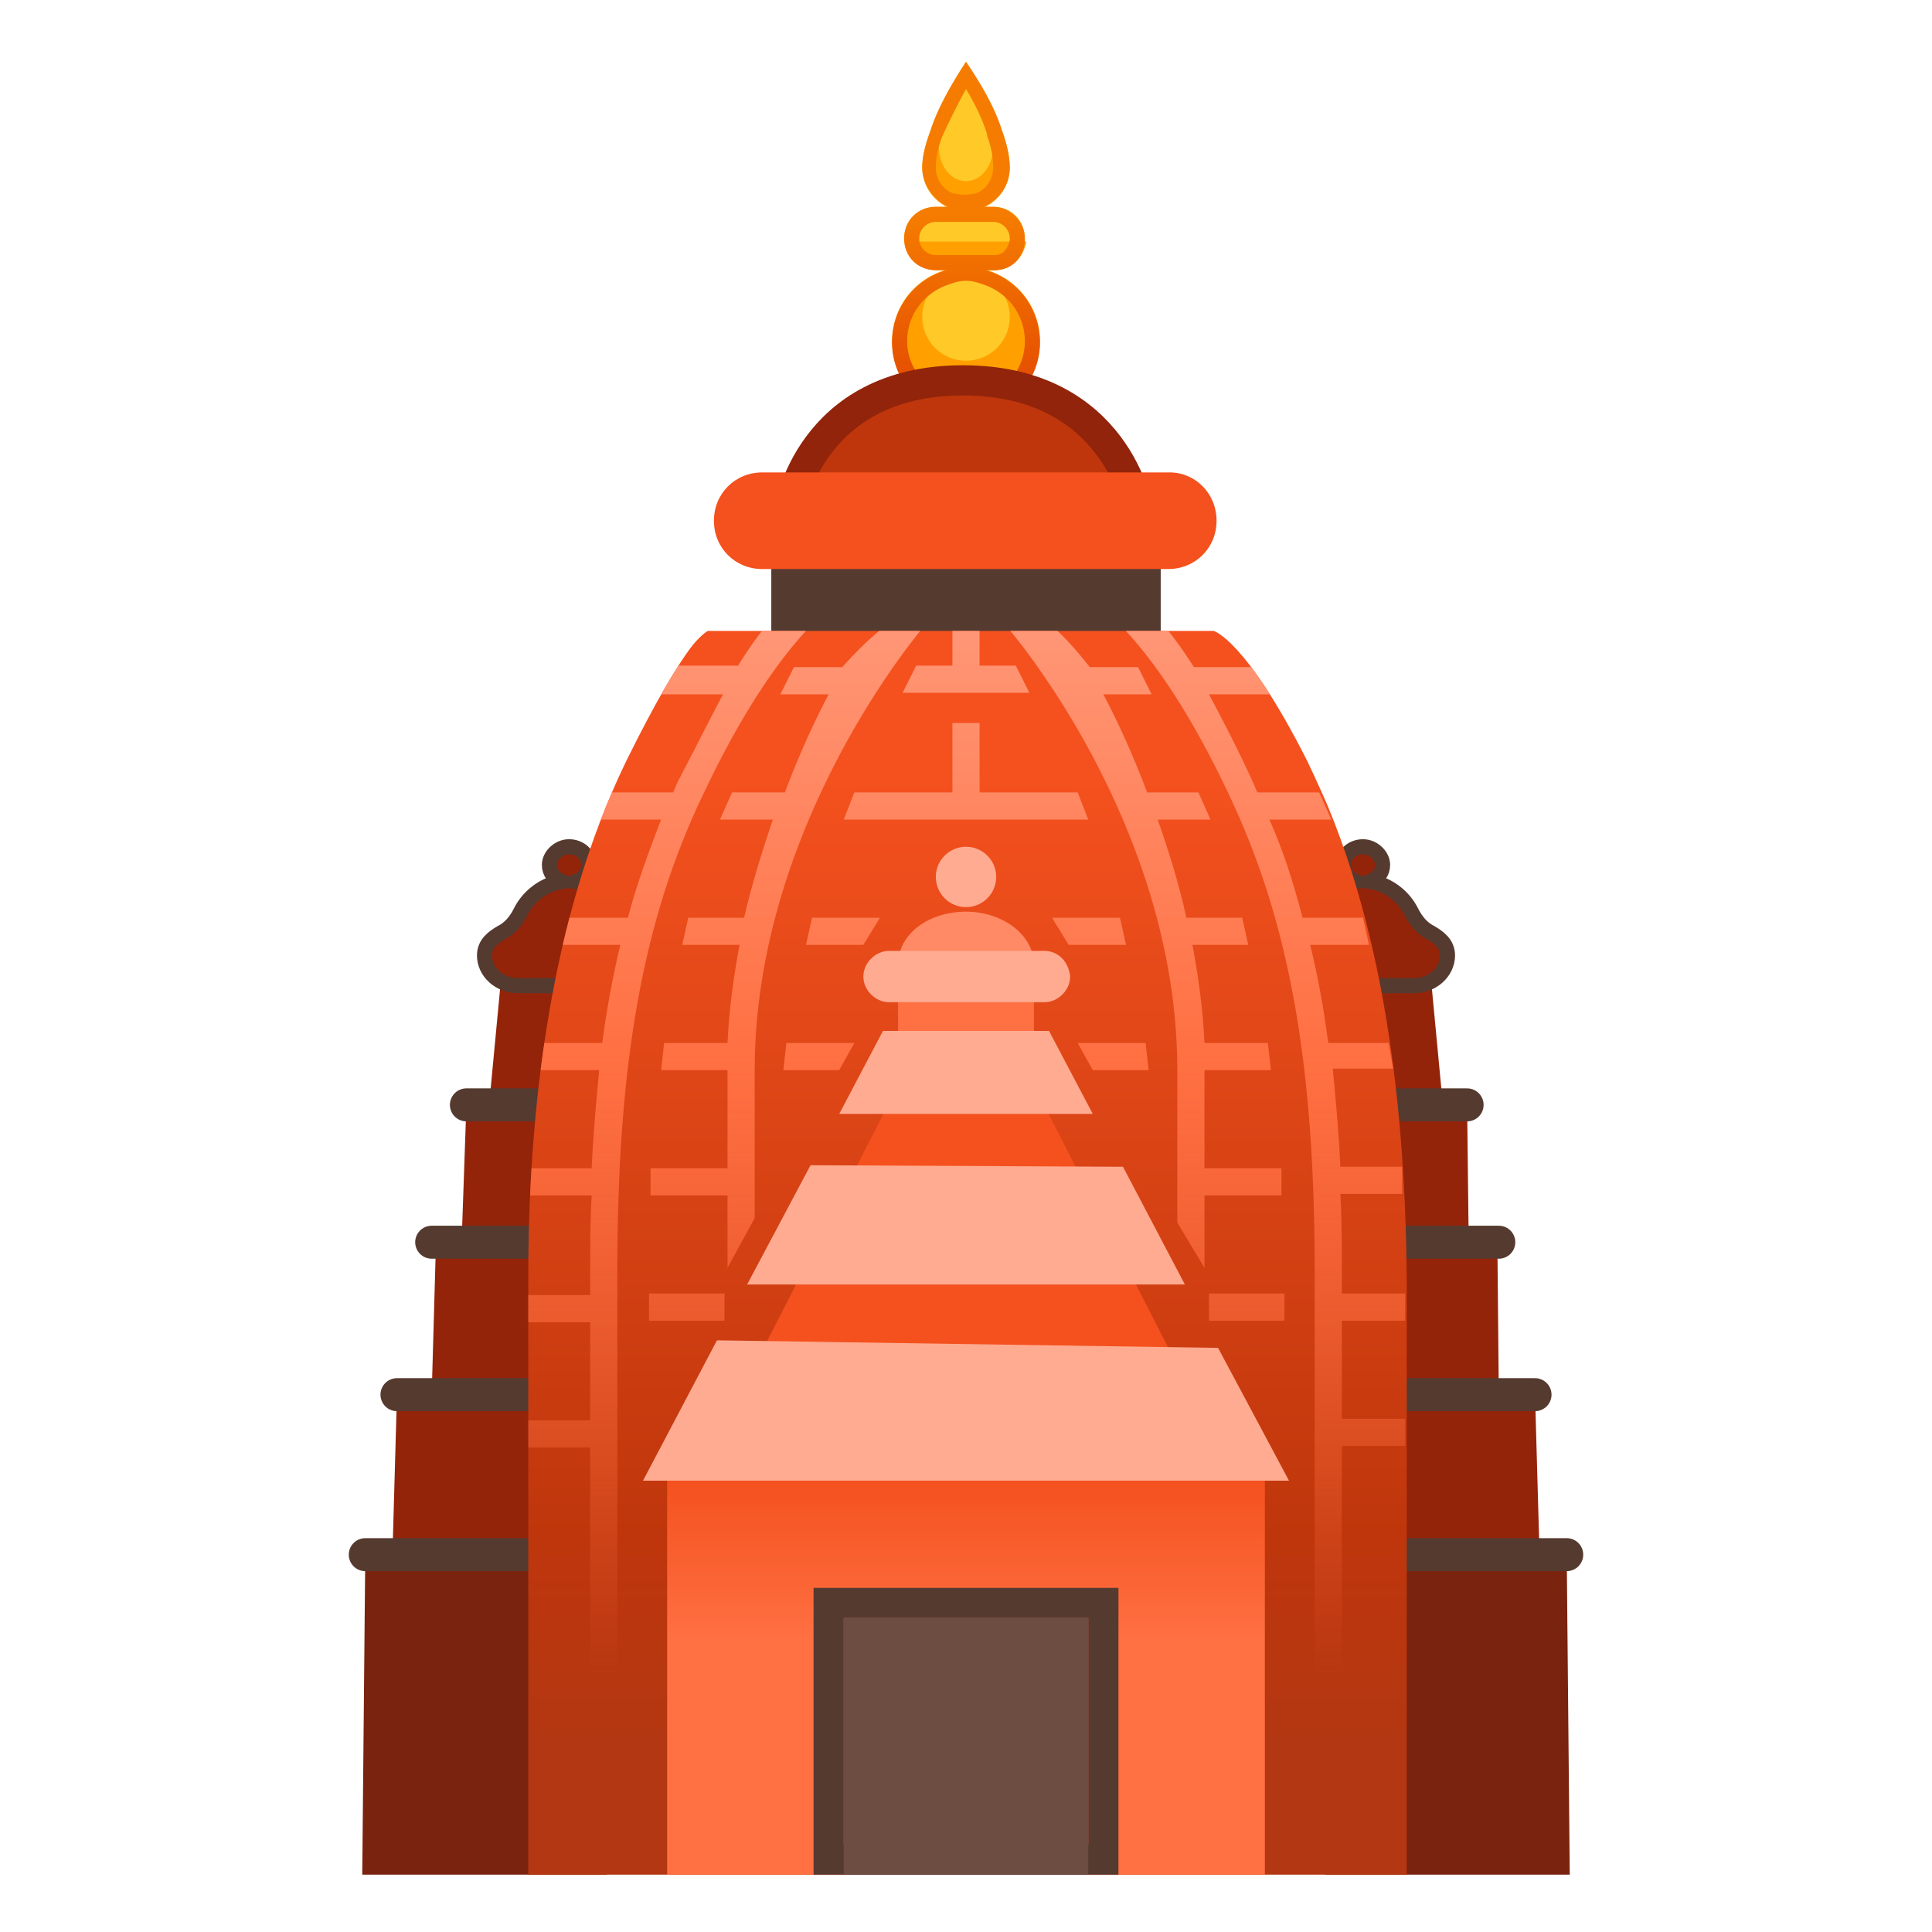
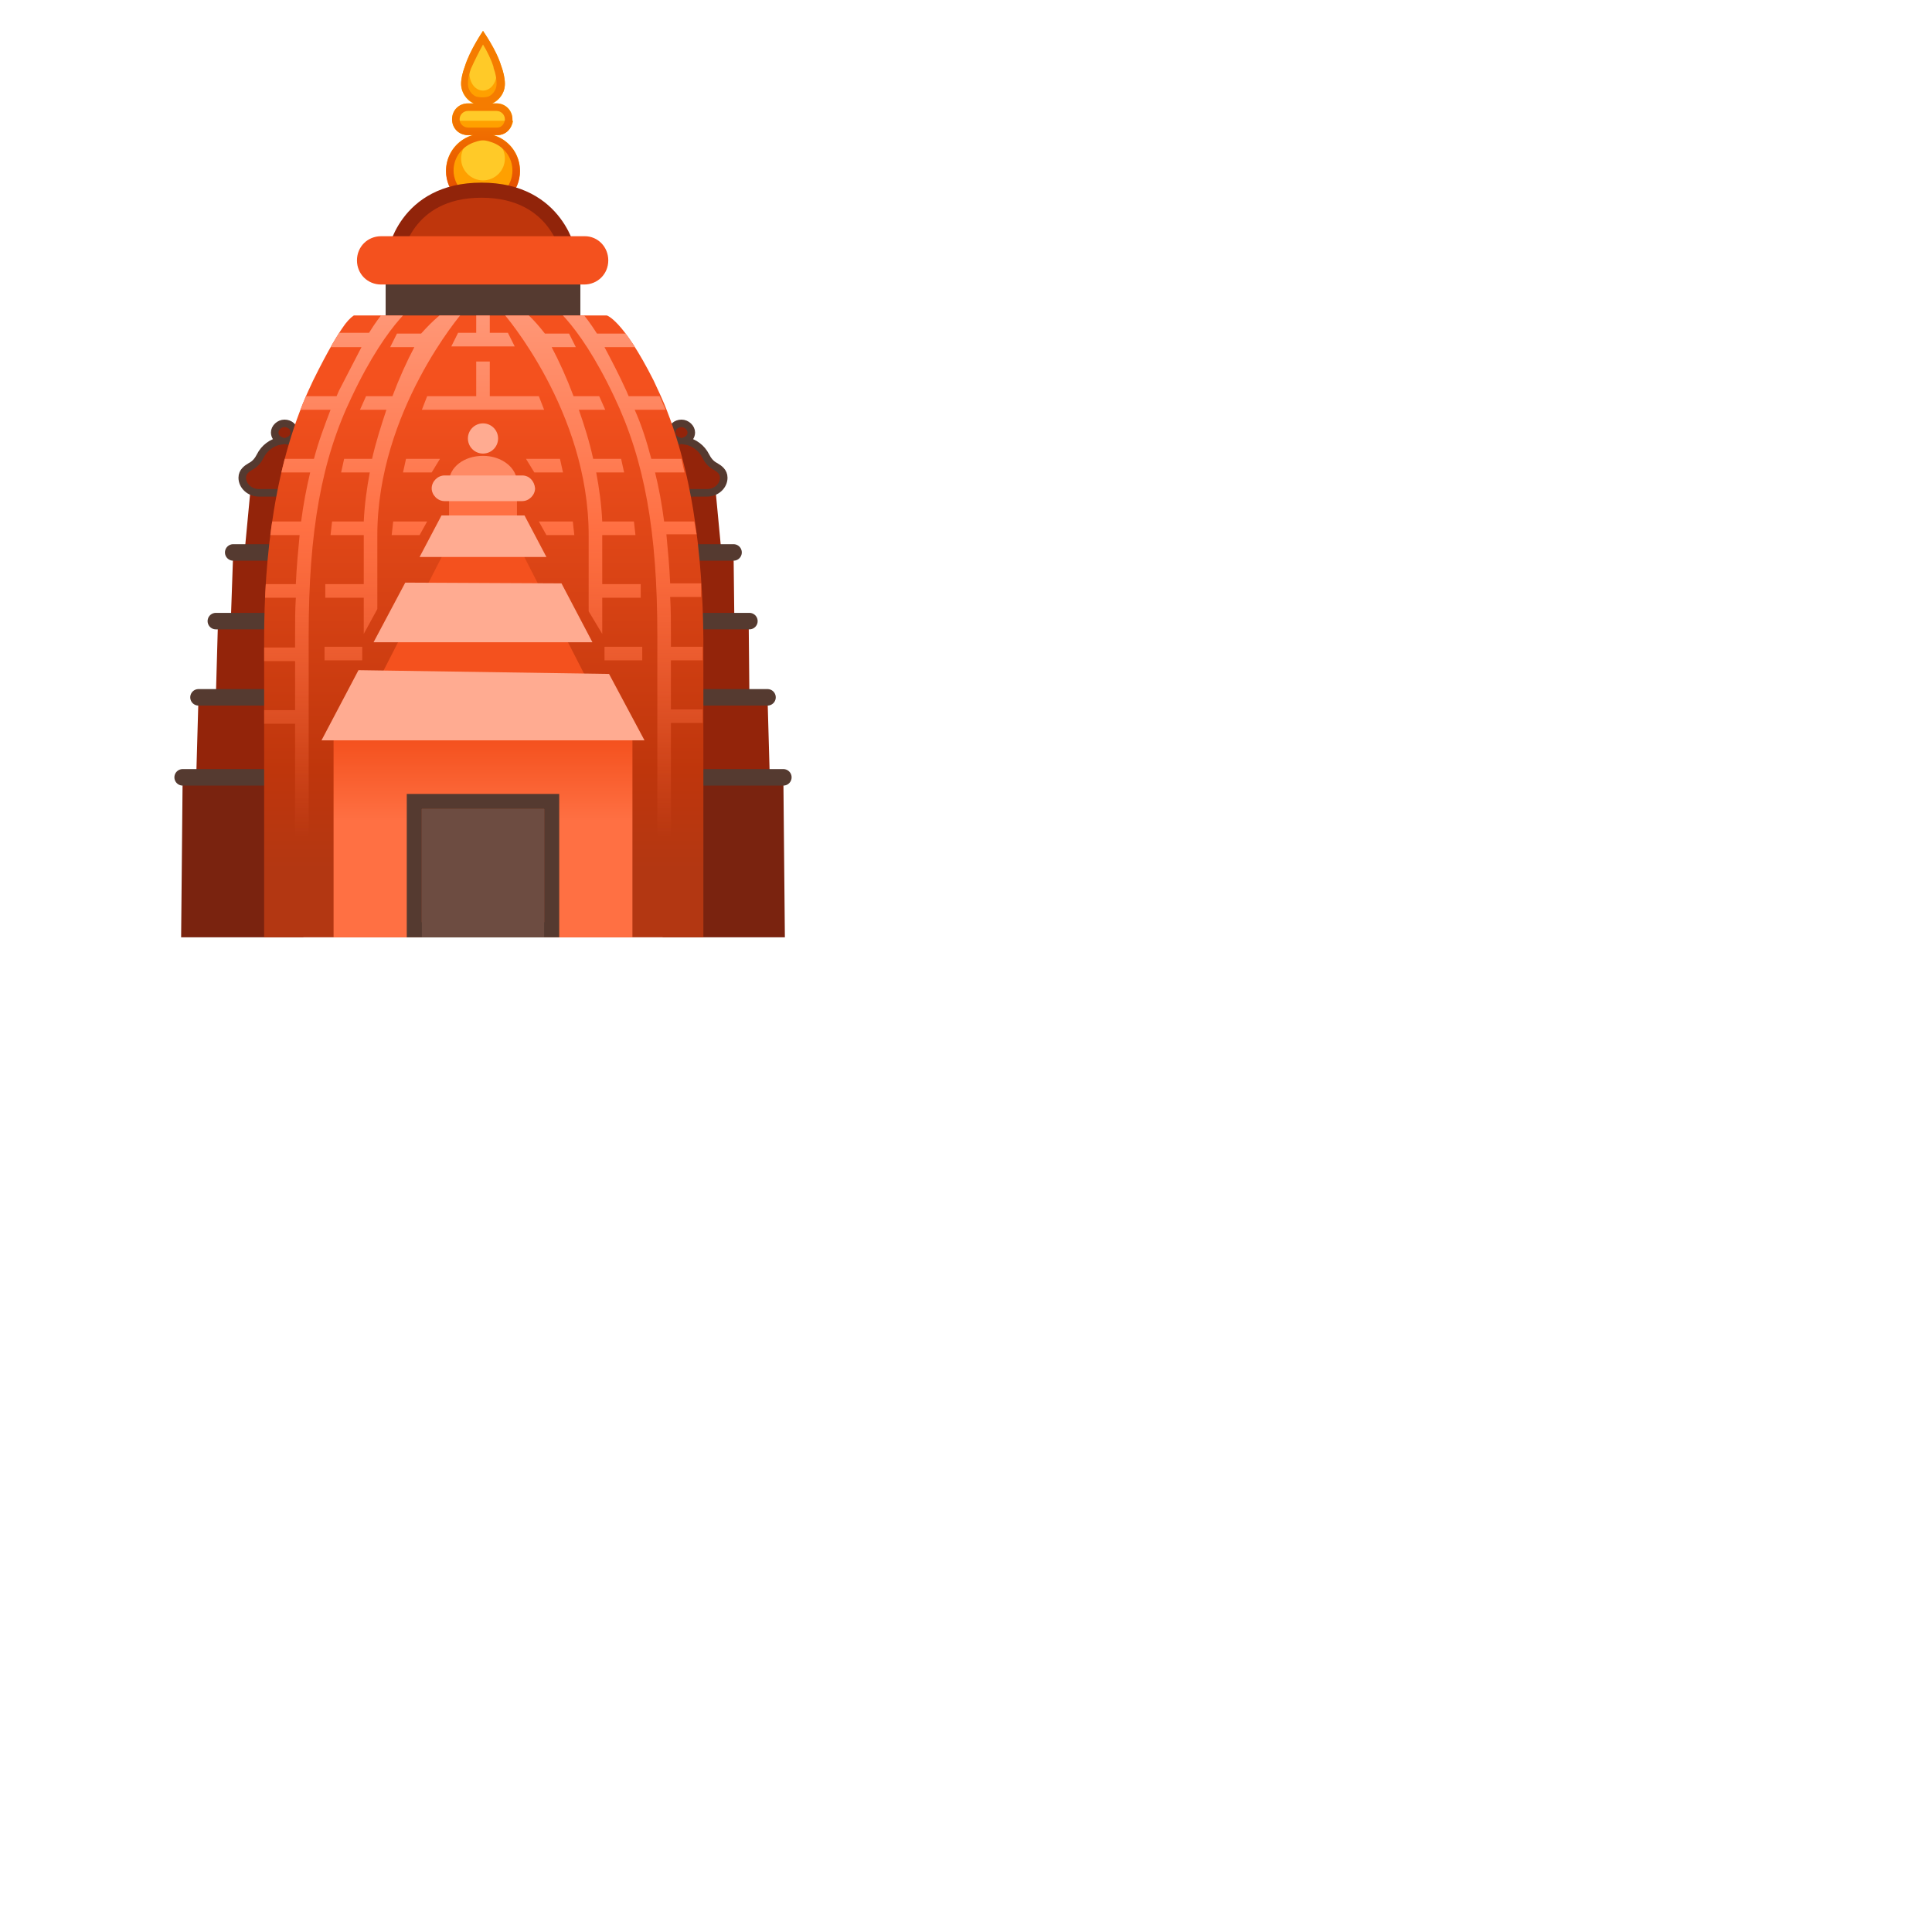
- <svg xmlns="http://www.w3.org/2000/svg" xmlns:xlink="http://www.w3.org/1999/xlink" width="128" height="128" preserveAspectRatio="xMidYMid meet" viewBox="0 0 128 128" style="-ms-transform: rotate(360deg); -webkit-transform: rotate(360deg); transform: rotate(360deg);">
+ <svg xmlns="http://www.w3.org/2000/svg" xmlns:xlink="http://www.w3.org/1999/xlink" width="128" height="128" preserveAspectRatio="xMidYMid meet" viewBox="0 0 128 128" style="-ms-transform: scale(0.5); -webkit-transform: scale(0.5); transform: scale(0.5)">
  <circle cx="64" cy="22.6" r="4.9" fill="#ffa000" />
  <circle cx="64" cy="21" r="2.9" fill="#ffca28" />
  <path d="M61.1 11.1c0-2.6 2.9-7 2.9-7s2.9 4.2 2.9 7c0 1.6-1.3 2.9-2.9 2.9s-2.9-1.3-2.9-2.9z" fill="#ffa000" />
  <path d="M62.2 9.7c0-2.1 1.8-5.6 1.8-5.6s1.8 3.4 1.8 5.6C65.8 11 65 12 64 12s-1.8-1-1.8-2.3z" fill="#ffca28" />
  <path d="M62 13.7h3.8c1.2 0 2.1.9 2.1 2.1s-.9 2.1-2.1 2.1H62c-1.2 0-2.1-.9-2.1-2.1c0-1.2 1-2.1 2.1-2.1z" fill="#ffca28" />
  <path d="M60 16c.1 1 1 1.9 2.1 1.9h3.8c1.1 0 1.9-.8 2.1-1.9h-8z" fill="#ffa000" />
  <linearGradient id="IconifyId-1790f3d9258-ecc79a-4693" gradientUnits="userSpaceOnUse" x1="64" y1="8.208" x2="64" y2="24.751">
    <stop offset=".366" stop-color="#f57c00" />
    <stop offset="1" stop-color="#e65100" />
  </linearGradient>
  <path d="M64 5.9c.5.8 1.1 2 1.4 3V9c.3.8.4 1.5.4 2.1c0 .7-.4 1.4-1.1 1.7c0 0-.4.1-.8.1s-.8-.1-.8-.1c-.7-.3-1.1-1-1.1-1.7c0-.5.1-1.2.4-2c.5-1.1 1.1-2.3 1.6-3.2m1.8 8.8c.6 0 1.1.5 1.1 1.1v.1c-.1.5-.4 1-1 1H62c-.6 0-1.1-.5-1.1-1.1s.5-1.1 1.1-1.1h3.8m-.8 4.1c1.7.5 2.9 2 2.9 3.8c0 2.2-1.8 3.9-3.9 3.9s-3.9-1.8-3.9-3.9c0-1.8 1.2-3.3 2.9-3.8c0 0 .5-.2 1-.2s1 .2 1 .2zM64 4.1s-1.8 2.6-2.4 4.7c-.3.8-.5 1.6-.5 2.3c0 1.1.7 2.1 1.7 2.6H62c-1.2 0-2.1.9-2.1 2.1s.9 2.1 2.1 2.1h.7c-2.1.6-3.6 2.5-3.6 4.8c0 2.7 2.2 4.9 4.9 4.9s4.9-2.2 4.9-4.9c0-2.3-1.5-4.2-3.6-4.8h.6c1.1 0 1.9-.8 2-1.9v-.2c0-1.1-.9-2.1-2.1-2.1h-.6c1-.5 1.7-1.4 1.7-2.6c0-.7-.2-1.6-.5-2.4c-.6-2.1-2.4-4.6-2.4-4.6z" fill="url(#IconifyId-1790f3d9258-ecc79a-4693)" />
  <path fill="#93240a" d="M44 72.4l-11.5-.2l.7-7.4h11.2z" />
  <path fill="#7a230f" d="M40.2 124.2H24l.2-21.2h16z" />
  <path fill="#93240a" d="M41.1 103H26l.3-10.6h14.8z" />
  <path fill="#93240a" d="M44.1 92.4H28.6l.3-10.6h15.2z" />
  <path fill="#93240a" d="M45.9 82.3l-15.3-.5l.3-8.6l15-1.5z" />
  <path d="M42.2 61.7c-.6-.3-1.1-.8-1.3-1.3c-.5-1.1-1.5-1.8-2.7-2c.5-.2.8-.6.8-1.1c0-.7-.6-1.2-1.3-1.2s-1.3.6-1.3 1.2c0 .5.3.9.8 1.1c-1.2.2-2.2 1-2.7 2c-.3.6-.7 1.1-1.3 1.4c-.5.3-1.1.7-1.1 1.5c0 1.1 1 2 2.2 2h7.2c1.1 0 2-.8 2.1-1.8c-.3-1.1-.9-1.6-1.4-1.8z" fill="#93240a" stroke="#553a30" stroke-miterlimit="10" />
  <g fill="none" stroke="#553a30" stroke-width="2.185" stroke-linecap="round" stroke-miterlimit="10">
    <path d="M24.2 103h19.1" />
    <path d="M26.3 92.4h18.3" />
    <path d="M28.6 82.3h16.5" />
    <path d="M30.9 73.2h12.9" />
  </g>
  <path fill="#93240a" d="M84 72.4l11.5-.2l-.7-7.4H83.6z" />
  <path fill="#7a230f" d="M87.8 124.2H104l-.2-21.2h-16z" />
  <path fill="#93240a" d="M86.9 103H102l-.3-10.6H86.9z" />
  <path fill="#93240a" d="M83.9 92.4h15.4l-.1-10.6H83.9z" />
  <path fill="#93240a" d="M82.1 82.3l15.2-.5l-.1-8.6l-15.1-1.5z" />
  <path d="M85.8 61.7c.6-.3 1.1-.8 1.3-1.3c.5-1.1 1.5-1.8 2.7-2c-.5-.2-.8-.6-.8-1.1c0-.7.6-1.2 1.3-1.2s1.3.6 1.3 1.2c0 .5-.3.9-.8 1.1c1.2.2 2.2 1 2.7 2c.3.6.7 1.1 1.3 1.4c.5.3 1.1.7 1.1 1.5c0 1.1-1 2-2.2 2h-7.2c-1.1 0-2-.8-2.1-1.8c.3-1.1.9-1.6 1.4-1.8h0z" fill="#93240a" stroke="#553a30" stroke-miterlimit="10" />
  <g fill="none" stroke="#553a30" stroke-width="2.185" stroke-linecap="round" stroke-miterlimit="10">
    <path d="M103.8 103H84.7" />
    <path d="M101.7 92.4H83.4" />
    <path d="M99.3 82.3H82.9" />
    <path d="M97.2 73.2h-13" />
  </g>
  <path d="M52.3 33.8s1.3-8.6 11.5-8.6s11.6 8.6 11.6 8.6H52.3z" fill="#bf360c" stroke="#91240a" stroke-width="2" stroke-miterlimit="10" />
  <path fill="#553a30" d="M51.1 35.8h25.8v6.9H51.1z" />
  <defs>
    <path id="IconifyId-1790f3d9258-ecc79a-4694" d="M86.6 50.4c-4.1-8.1-6.2-8.6-6.2-8.6H46.8s-1.3.5-5.3 8.6C36.3 61.1 35 74.1 35 84.6v39.6h58.2V84.6c-.1-10.5-1.3-23.6-6.6-34.2z" />
  </defs>
  <clipPath id="IconifyId-1790f3d9258-ecc79a-4695">
    <use xlink:href="#IconifyId-1790f3d9258-ecc79a-4694" overflow="visible" />
  </clipPath>
  <g clip-path="url(#IconifyId-1790f3d9258-ecc79a-4695)">
    <linearGradient id="IconifyId-1790f3d9258-ecc79a-4696" gradientUnits="userSpaceOnUse" x1="64.1" y1="115.25" x2="64.1" y2="51.15">
      <stop offset="0" stop-color="#b33712" />
      <stop offset=".207" stop-color="#bf360c" />
      <stop offset="1" stop-color="#f4511e" />
    </linearGradient>
    <path d="M86.6 50.4c-5.2-10.7-6.2-8.6-6.2-8.6H47.7s-1.1-2.1-6.2 8.6S35 68.6 35 79.2v45h58.2v-45c-.1-10.6-1.5-18.1-6.6-28.8z" fill="url(#IconifyId-1790f3d9258-ecc79a-4696)" />
  </g>
  <defs>
    <path id="IconifyId-1790f3d9258-ecc79a-4697" d="M86.6 50.4c-4.1-8.1-6.2-8.6-6.2-8.6H46.8s-1.3.5-5.3 8.6C36.3 61.1 35 74.1 35 84.6v39.6h58.2V84.6c-.1-10.5-1.3-23.6-6.6-34.2z" />
  </defs>
  <clipPath id="IconifyId-1790f3d9258-ecc79a-4698">
    <use xlink:href="#IconifyId-1790f3d9258-ecc79a-4697" overflow="visible" />
  </clipPath>
  <g clip-path="url(#IconifyId-1790f3d9258-ecc79a-4698)">
    <linearGradient id="IconifyId-1790f3d9258-ecc79a-4699" gradientUnits="userSpaceOnUse" x1="55.85" y1="111" x2="55.85" y2="26.713">
      <stop offset="0" stop-color="#ff7043" stop-opacity="0" />
      <stop offset=".489" stop-color="#ff7043" />
      <stop offset="1" stop-color="#ffab91" />
    </linearGradient>
    <path fill="url(#IconifyId-1790f3d9258-ecc79a-4699)" d="M53.4 62.6h3.8l1.1-1.8h-4.5z" />
    <linearGradient id="IconifyId-1790f3d9258-ecc79a-4700" gradientUnits="userSpaceOnUse" x1="54.25" y1="111" x2="54.25" y2="26.713">
      <stop offset="0" stop-color="#ff7043" stop-opacity="0" />
      <stop offset=".489" stop-color="#ff7043" />
      <stop offset="1" stop-color="#ffab91" />
    </linearGradient>
    <path fill="url(#IconifyId-1790f3d9258-ecc79a-4700)" d="M51.9 70.9h3.7l1-1.8h-4.5z" />
    <linearGradient id="IconifyId-1790f3d9258-ecc79a-4701" gradientUnits="userSpaceOnUse" x1="45.5" y1="111" x2="45.5" y2="26.713">
      <stop offset="0" stop-color="#ff7043" stop-opacity="0" />
      <stop offset=".489" stop-color="#ff7043" />
      <stop offset="1" stop-color="#ffab91" />
    </linearGradient>
    <path fill="url(#IconifyId-1790f3d9258-ecc79a-4701)" d="M43 85.7h5v1.8h-5z" />
    <linearGradient id="IconifyId-1790f3d9258-ecc79a-4702" gradientUnits="userSpaceOnUse" x1="82.7" y1="111" x2="82.7" y2="26.713">
      <stop offset="0" stop-color="#ff7043" stop-opacity="0" />
      <stop offset=".489" stop-color="#ff7043" />
      <stop offset="1" stop-color="#ffab91" />
    </linearGradient>
    <path d="M93.1 87.5v-1.8h-4.2v-1.6c0-1.7 0-3.4-.1-5h4.1v-1.8h-4.1c-.1-2.3-.3-4.4-.5-6.5h4l-.3-1.7h-4c-.3-2.3-.7-4.5-1.2-6.5h3.9l-.4-1.8h-4c-.6-2.3-1.3-4.5-2.2-6.5h4.1l-.8-1.8h-4.1c-.1-.2-.2-.5-.3-.7c-1-2.2-2-4.1-2.9-5.8h4.2l-.9-1.8h-4.3c-3.3-5.2-5.3-5.4-5.4-5.5l-1.4 1.1s4.1 2.2 9.1 12.8c4 8.4 5.7 17.8 5.7 31.6v40h1.8V95.8h4.2V94h-4.2v-6.5h4.2z" fill="url(#IconifyId-1790f3d9258-ecc79a-4702)" />
    <linearGradient id="IconifyId-1790f3d9258-ecc79a-4703" gradientUnits="userSpaceOnUse" x1="64" y1="111" x2="64" y2="26.713">
      <stop offset="0" stop-color="#ff7043" stop-opacity="0" />
      <stop offset=".489" stop-color="#ff7043" />
      <stop offset="1" stop-color="#ffab91" />
    </linearGradient>
    <path fill="url(#IconifyId-1790f3d9258-ecc79a-4703)" d="M71.4 52.5h-6.5v-4.6h-1.8v4.6h-6.5l-.7 1.8h16.2z" />
    <linearGradient id="IconifyId-1790f3d9258-ecc79a-4704" gradientUnits="userSpaceOnUse" x1="72.15" y1="111" x2="72.15" y2="26.713">
      <stop offset="0" stop-color="#ff7043" stop-opacity="0" />
      <stop offset=".489" stop-color="#ff7043" />
      <stop offset="1" stop-color="#ffab91" />
    </linearGradient>
    <path fill="url(#IconifyId-1790f3d9258-ecc79a-4704)" d="M74.2 60.8h-4.5l1.1 1.8h3.8z" />
    <linearGradient id="IconifyId-1790f3d9258-ecc79a-4705" gradientUnits="userSpaceOnUse" x1="73.75" y1="111" x2="73.75" y2="26.713">
      <stop offset="0" stop-color="#ff7043" stop-opacity="0" />
      <stop offset=".489" stop-color="#ff7043" />
      <stop offset="1" stop-color="#ffab91" />
    </linearGradient>
    <path fill="url(#IconifyId-1790f3d9258-ecc79a-4705)" d="M71.4 69.1l1 1.8h3.7l-.2-1.8z" />
    <linearGradient id="IconifyId-1790f3d9258-ecc79a-4706" gradientUnits="userSpaceOnUse" x1="75.75" y1="111" x2="75.75" y2="26.713">
      <stop offset="0" stop-color="#ff7043" stop-opacity="0" />
      <stop offset=".489" stop-color="#ff7043" />
      <stop offset="1" stop-color="#ffab91" />
    </linearGradient>
    <path d="M84.9 79.2v-1.8h-5.1v-6.5h4.4l-.2-1.8h-4.2c-.1-2.2-.4-4.4-.8-6.5h3.7l-.4-1.8h-3.7c-.5-2.3-1.2-4.5-1.9-6.5h3.5l-.8-1.8H76c-.9-2.4-1.9-4.6-2.9-6.5h3.2l-.9-1.8h-3.2c-2.8-3.6-3.9-3.5-4.1-3.8l-1.5 1c.2.2 11.4 13.1 11.4 29.5V81l1.8 3v-4.8h5.1z" fill="url(#IconifyId-1790f3d9258-ecc79a-4706)" />
    <linearGradient id="IconifyId-1790f3d9258-ecc79a-4707" gradientUnits="userSpaceOnUse" x1="82.6" y1="111" x2="82.6" y2="26.713">
      <stop offset="0" stop-color="#ff7043" stop-opacity="0" />
      <stop offset=".489" stop-color="#ff7043" />
      <stop offset="1" stop-color="#ffab91" />
    </linearGradient>
    <path fill="url(#IconifyId-1790f3d9258-ecc79a-4707)" d="M80.1 85.7h5v1.8h-5z" />
    <linearGradient id="IconifyId-1790f3d9258-ecc79a-4708" gradientUnits="userSpaceOnUse" x1="45.3" y1="111" x2="45.3" y2="26.713">
      <stop offset="0" stop-color="#ff7043" stop-opacity="0" />
      <stop offset=".489" stop-color="#ff7043" />
      <stop offset="1" stop-color="#ffab91" />
    </linearGradient>
    <path d="M55.7 39.7l-1.4-1.1c-.1.2-2.2.3-5.4 5.5h-4.3l-.9 1.9h4.2c-.9 1.7-1.9 3.7-3 5.8c-.1.2-.2.5-.3.7h-4.1l-.8 1.8h4.1c-.8 2.1-1.6 4.2-2.2 6.5h-4l-.4 1.8h3.9c-.5 2.1-.9 4.2-1.2 6.5h-4l-.2 1.8h4c-.2 2.1-.4 4.2-.5 6.5h-4.1v1.8h4.1c-.1 1.6-.1 3.2-.1 5v1.6h-4.2v1.8h4.2v6.5h-4.2v1.8h4.2v28.3h1.8v-40c0-13.8 1.7-23.3 5.7-31.6c5-10.6 9.1-12.8 9.1-12.9z" fill="url(#IconifyId-1790f3d9258-ecc79a-4708)" />
    <linearGradient id="IconifyId-1790f3d9258-ecc79a-4709" gradientUnits="userSpaceOnUse" x1="52.2" y1="111" x2="52.2" y2="26.713">
      <stop offset="0" stop-color="#ff7043" stop-opacity="0" />
      <stop offset=".489" stop-color="#ff7043" />
      <stop offset="1" stop-color="#ffab91" />
    </linearGradient>
    <path d="M61 40c-.2.3-1.9.5-5.2 4.2h-3.2l-.9 1.8h3.2c-1 1.9-2 4.1-2.9 6.5h-3.5l-.8 1.8h3.5c-.7 2.1-1.4 4.3-1.9 6.5h-3.7l-.4 1.8H49c-.4 2.1-.7 4.3-.8 6.5H44l-.2 1.8h4.4v6.5h-5.1v1.8h5.1V84l1.8-3.3v-9.8c0-16.4 11.2-29.4 11.3-29.5L61 40z" fill="url(#IconifyId-1790f3d9258-ecc79a-4709)" />
    <linearGradient id="IconifyId-1790f3d9258-ecc79a-4710" gradientUnits="userSpaceOnUse" x1="64" y1="111" x2="64" y2="26.713">
      <stop offset="0" stop-color="#ff7043" stop-opacity="0" />
      <stop offset=".489" stop-color="#ff7043" />
      <stop offset="1" stop-color="#ffab91" />
    </linearGradient>
    <path fill="url(#IconifyId-1790f3d9258-ecc79a-4710)" d="M59.8 45.9h8.4l-.9-1.8h-2.4v-2.3h-1.8v2.3h-2.4z" />
  </g>
  <defs>
    <path id="IconifyId-1790f3d9258-ecc79a-4711" d="M86.6 50.4c-4.1-8.1-6.2-8.6-6.2-8.6H46.8s-1.3.5-5.3 8.6C36.3 61.1 35 74.1 35 84.6v39.6h58.2V84.6c-.1-10.5-1.3-23.6-6.6-34.2z" />
  </defs>
  <path fill="#ff7043" d="M59.5 64.4h9V72h-9z" />
  <path fill="#f4511e" d="M68.6 72.1h-9.2L48.8 92.8h30.4z" />
  <linearGradient id="IconifyId-1790f3d9258-ecc79a-4712" gradientUnits="userSpaceOnUse" x1="64" y1="124.17" x2="64" y2="98.07">
    <stop offset=".588" stop-color="#ff7043" />
    <stop offset="1" stop-color="#f4511e" />
  </linearGradient>
  <path fill="url(#IconifyId-1790f3d9258-ecc79a-4712)" d="M44.2 98.1h39.6v26.1H44.2z" />
  <path d="M59.5 63.9c0-2 2-3.5 4.5-3.5s4.5 1.6 4.5 3.5h-9z" fill="#ff8a65" />
  <path d="M69.2 63H58.9c-.9 0-1.7.8-1.7 1.7c0 .9.8 1.7 1.7 1.7h10.3c.9 0 1.7-.8 1.7-1.7c-.1-1-.8-1.7-1.7-1.7z" fill="#ffab91" />
  <path fill="#ffab91" d="M80.7 89.3l-33.2-.5l-4.9 9.3h42.8z" />
  <path fill="#ffab91" d="M74.4 77.3l-20.7-.1l-4.2 7.9h29z" />
  <path fill="#ffab91" d="M69.5 68.3h-11l-2.9 5.5h16.8z" />
  <path d="M85.4 98.1l-4.7-8.8h-3.4l-2.1-4.2h3.3l-4.1-7.7h-3.1l-1.8-3.6h3l-2.9-5.4h-1v-2h.6c.9 0 1.7-.8 1.7-1.7s-.8-1.7-1.8-1.7h-.8c-.5-1.2-1.8-2.2-3.4-2.5c.5-.3.8-.8.8-1.5c0-2.3-3.5-2.3-3.5 0c0 .6.3 1.2.8 1.5c-1.6.3-2.9 1.2-3.4 2.5h-.8c-.9 0-1.7.8-1.7 1.7c0 .9.8 1.7 1.7 1.7h.6v2h-1l-2.9 5.4h3l-1.8 3.5h-3.1l-4.2 7.8h3.3l-2 3.8h-3.3L42.6 98h1.6v23.4h39.6V98.1h1.6z" fill="none" opacity=".2" />
  <circle cx="64" cy="58.1" r="2" fill="#ffab91" />
  <path d="M77.5 31.3h-27c-1.8 0-3.2 1.4-3.2 3.2s1.4 3.2 3.2 3.2h26.9c1.8 0 3.2-1.4 3.2-3.2s-1.4-3.2-3.1-3.2z" fill="#f4511e" />
  <path d="M53.9 105.2v19h20.2v-19H53.9zm18.2 17H55.9v-15h16.2v15z" fill="#553a30" />
  <path fill="#6d4c41" d="M55.9 107.2h16.2v17H55.9z" />
  <rect x="0" y="0" width="128" height="128" fill="rgba(0, 0, 0, 0)" />
</svg>
